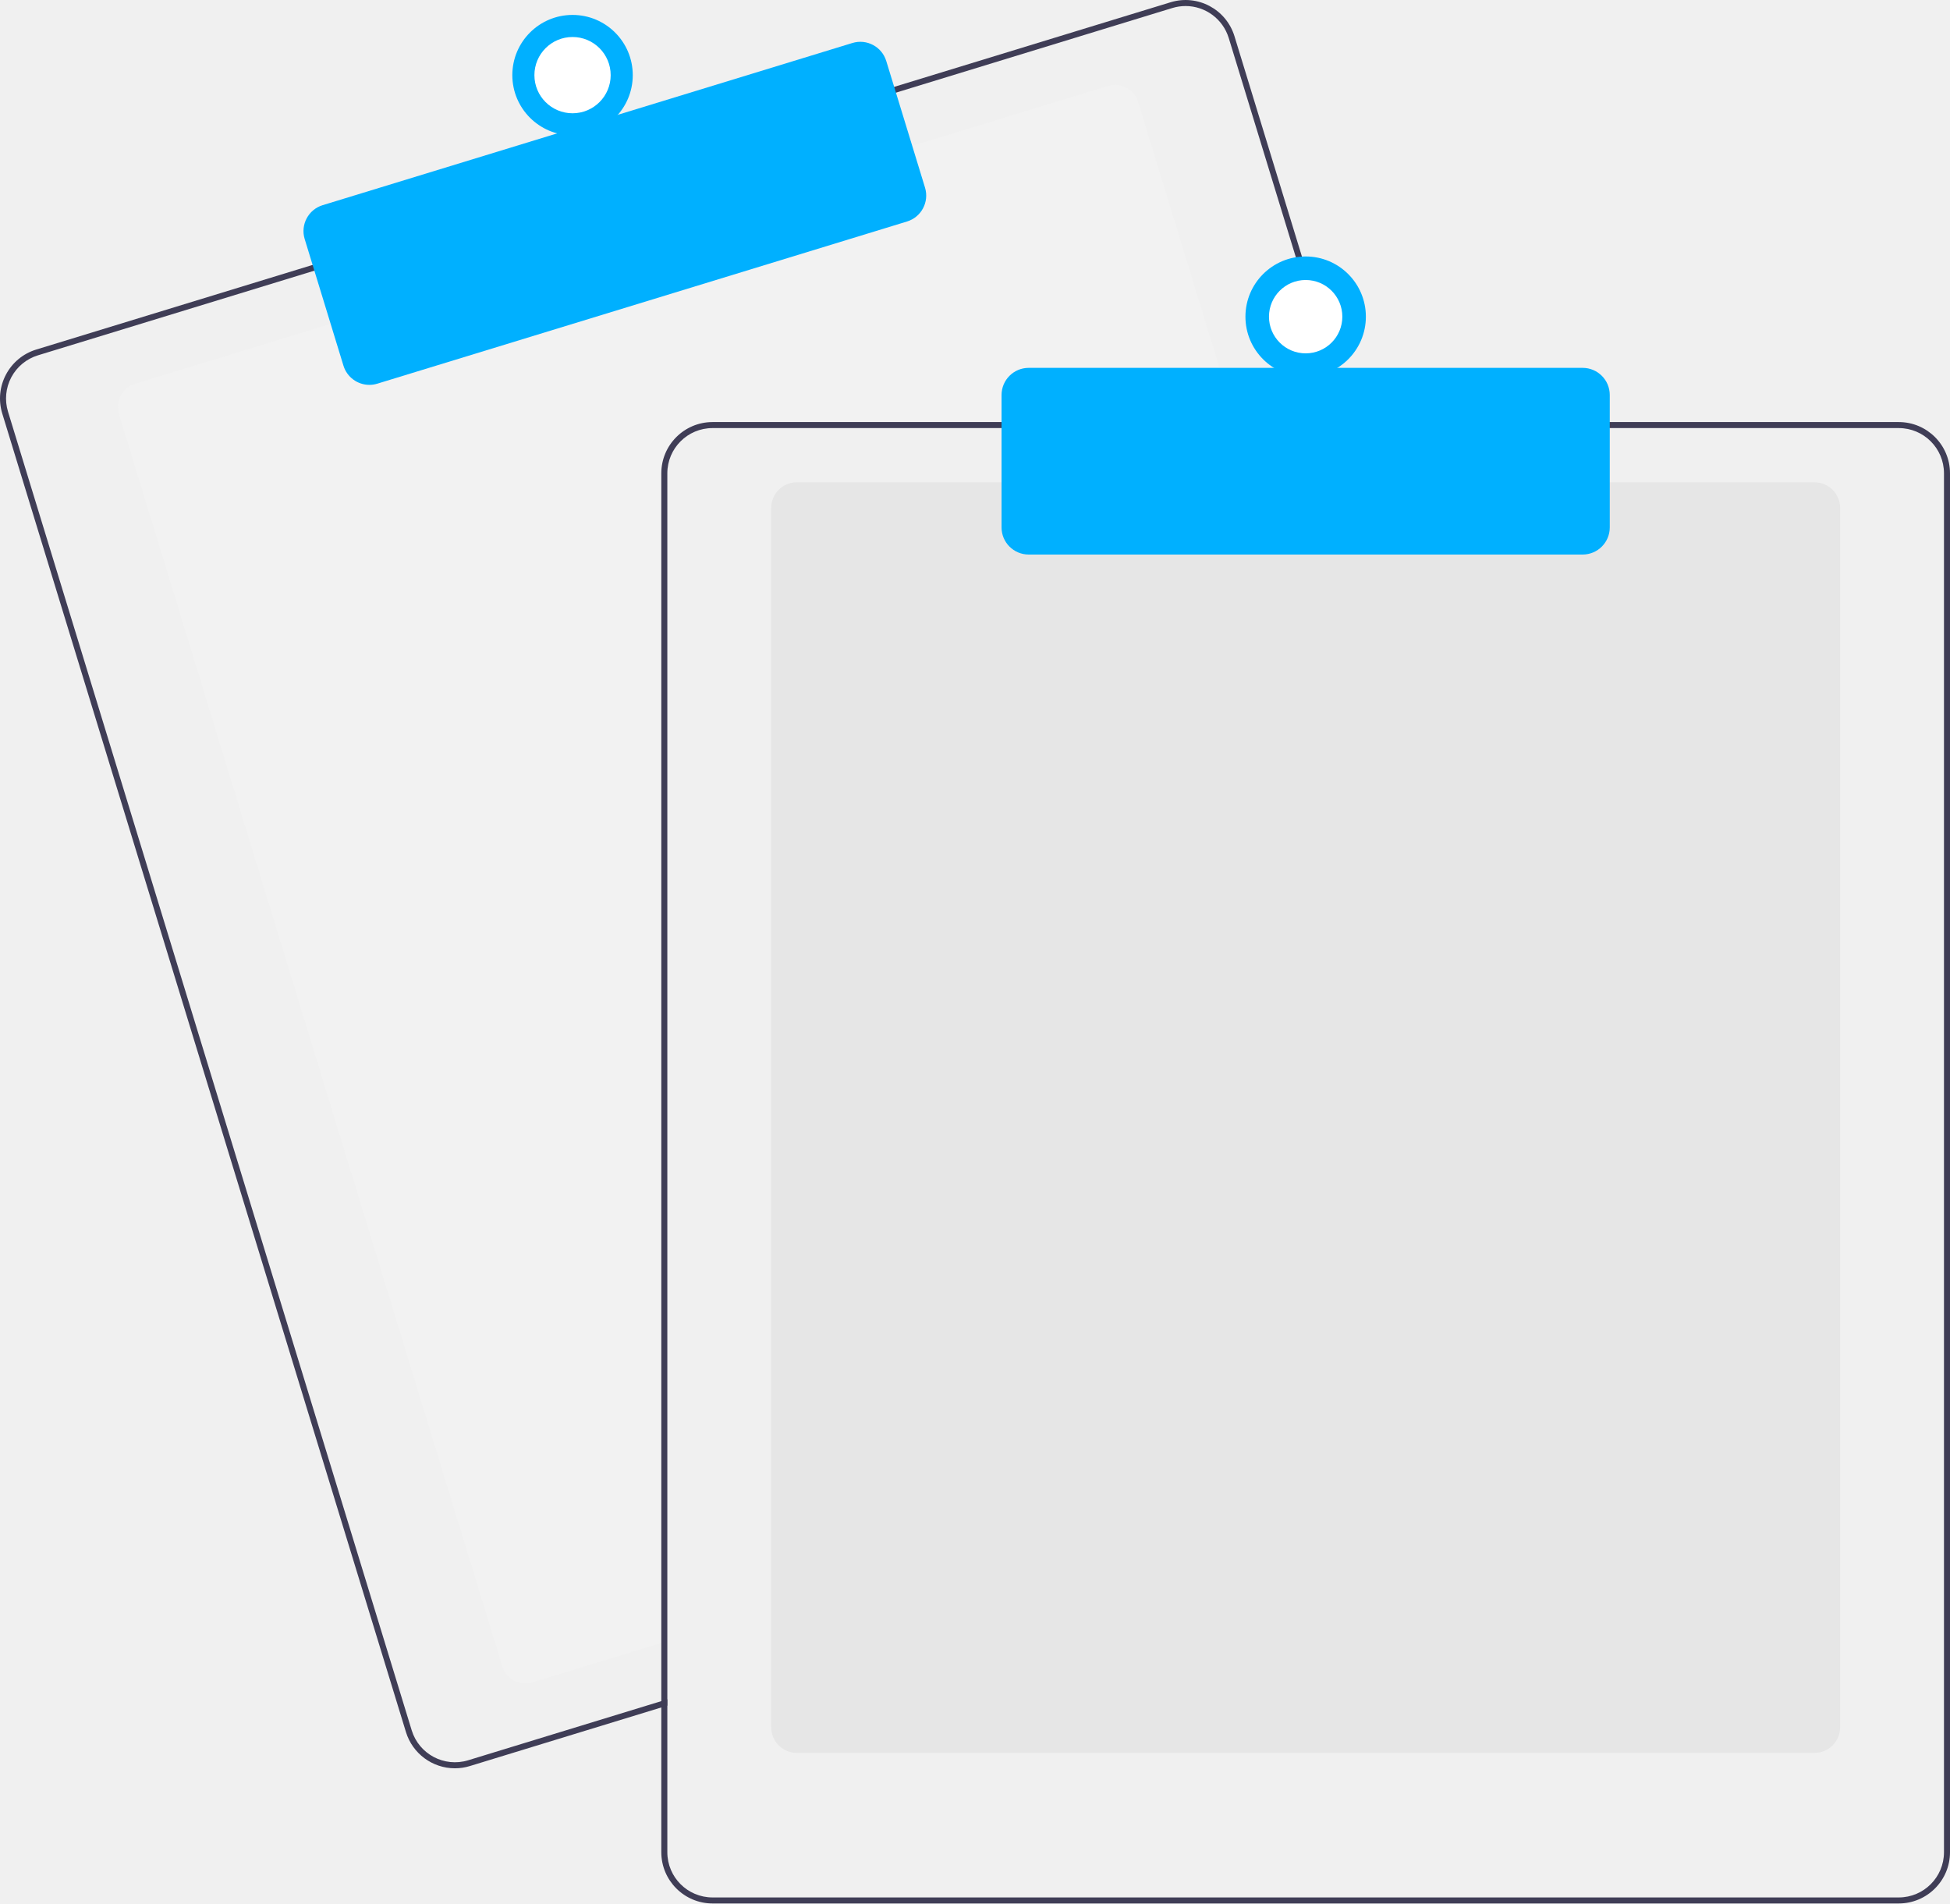
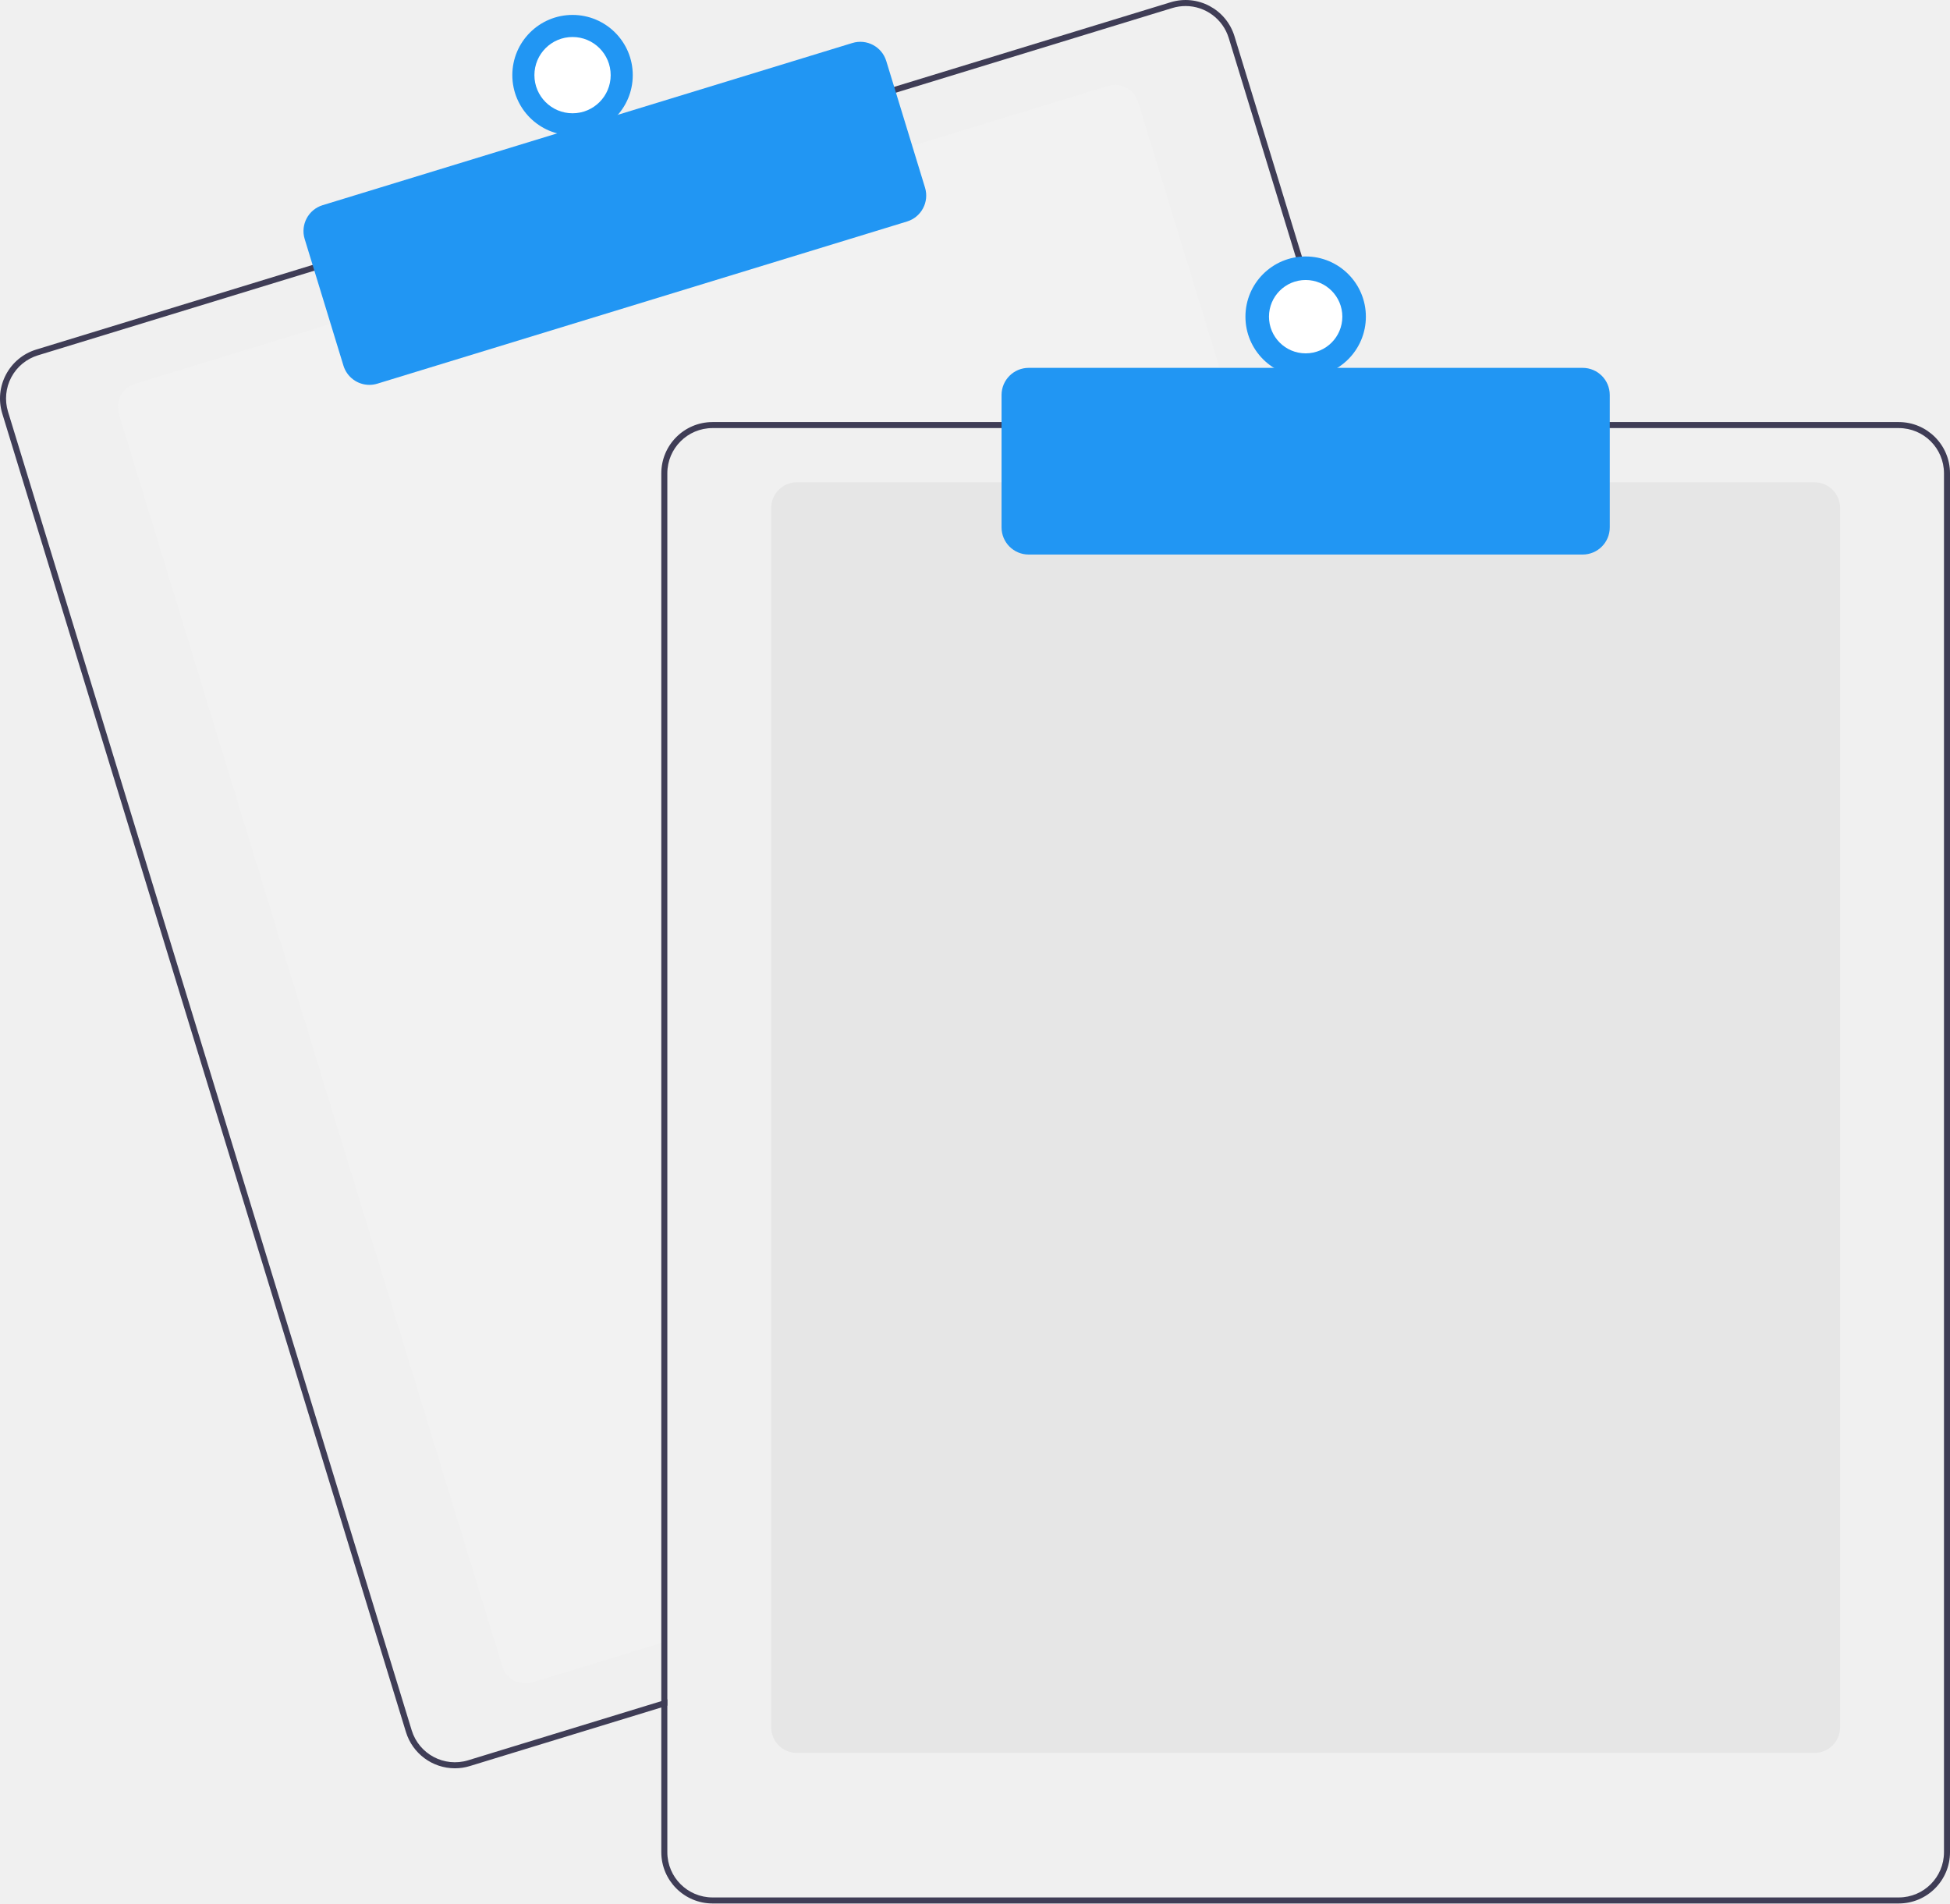
<svg xmlns="http://www.w3.org/2000/svg" data-name="Layer 1" width="647.636" height="632.174" viewBox="0 0 647.636 632.174">
  <path d="M687.328,276.087H512.818a15.018,15.018,0,0,0-15,15v387.85l-2,.61-42.81,13.11a8.007,8.007,0,0,1-9.99-5.31L315.678,271.397a8.003,8.003,0,0,1,5.31-9.99l65.97-20.2,191.25-58.54,65.97-20.2a7.989,7.989,0,0,1,9.99,5.3l32.55,106.32Z" transform="translate(-276.1819 -133.9131)" fill="#f2f2f2" />
  <path d="M725.408,274.087l-39.23-128.14a16.994,16.994,0,0,0-21.23-11.28l-92.75,28.39L380.958,221.607l-92.75,28.4a17.015,17.015,0,0,0-11.28,21.23l134.08,437.93a17.027,17.027,0,0,0,16.26,12.03,16.789,16.789,0,0,0,4.97-.75l63.58-19.46,2-.62v-2.09l-2,.61-64.17,19.65a15.015,15.015,0,0,1-18.73-9.95l-134.07-437.94a14.979,14.979,0,0,1,9.95-18.73l92.75-28.4,191.24-58.54,92.75-28.4a15.156,15.156,0,0,1,4.41-.66,15.015,15.015,0,0,1,14.32,10.61l39.05,127.56.62,2h2.08Z" transform="translate(-276.1819 -133.9131)" fill="#3f3d56" />
-   <path d="M398.863,261.734a9.016,9.016,0,0,1-8.611-6.367l-12.88-42.072a8.999,8.999,0,0,1,5.971-11.24l175.939-53.864a9.009,9.009,0,0,1,11.241,5.971l12.88,42.072a9.01,9.01,0,0,1-5.971,11.241L401.492,261.339A8.976,8.976,0,0,1,398.863,261.734Z" transform="translate(-276.1819 -133.9131)" fill="#00b0ff" />
-   <circle cx="190.154" cy="24.955" r="20" fill="#00b0ff" />
+   <path d="M398.863,261.734a9.016,9.016,0,0,1-8.611-6.367l-12.88-42.072a8.999,8.999,0,0,1,5.971-11.24l175.939-53.864a9.009,9.009,0,0,1,11.241,5.971l12.88,42.072a9.01,9.01,0,0,1-5.971,11.241L401.492,261.339A8.976,8.976,0,0,1,398.863,261.734Z" transform="translate(-276.1819 -133.9131)" fill="#2196f3" />
+   <circle cx="190.154" cy="24.955" r="20" fill="#2196f3" />
  <circle cx="190.154" cy="24.955" r="12.665" fill="#fff" />
  <path d="M878.818,716.087h-338a8.51,8.51,0,0,1-8.5-8.5v-405a8.51,8.51,0,0,1,8.5-8.5h338a8.51,8.51,0,0,1,8.5,8.5v405A8.51,8.51,0,0,1,878.818,716.087Z" transform="translate(-276.1819 -133.9131)" fill="#e6e6e6" />
  <path d="M723.318,274.087h-210.5a17.024,17.024,0,0,0-17,17v407.8l2-.61v-407.19a15.018,15.018,0,0,1,15-15H723.938Zm183.5,0h-394a17.024,17.024,0,0,0-17,17v458a17.024,17.024,0,0,0,17,17h394a17.024,17.024,0,0,0,17-17v-458A17.024,17.024,0,0,0,906.818,274.087Zm15,475a15.018,15.018,0,0,1-15,15h-394a15.018,15.018,0,0,1-15-15v-458a15.018,15.018,0,0,1,15-15h394a15.018,15.018,0,0,1,15,15Z" transform="translate(-276.1819 -133.9131)" fill="#3f3d56" />
-   <path d="M801.818,318.087h-184a9.01,9.01,0,0,1-9-9v-44a9.01,9.01,0,0,1,9-9h184a9.01,9.01,0,0,1,9,9v44A9.01,9.01,0,0,1,801.818,318.087Z" transform="translate(-276.1819 -133.9131)" fill="#00b0ff" />
-   <circle cx="433.636" cy="105.174" r="20" fill="#00b0ff" />
+   <path d="M801.818,318.087h-184a9.01,9.01,0,0,1-9-9v-44a9.01,9.01,0,0,1,9-9h184a9.01,9.01,0,0,1,9,9v44A9.01,9.01,0,0,1,801.818,318.087Z" transform="translate(-276.1819 -133.9131)" fill="#2196f3" />
+   <circle cx="433.636" cy="105.174" r="20" fill="#2196f3" />
  <circle cx="433.636" cy="105.174" r="12.182" fill="#fff" />
</svg>
